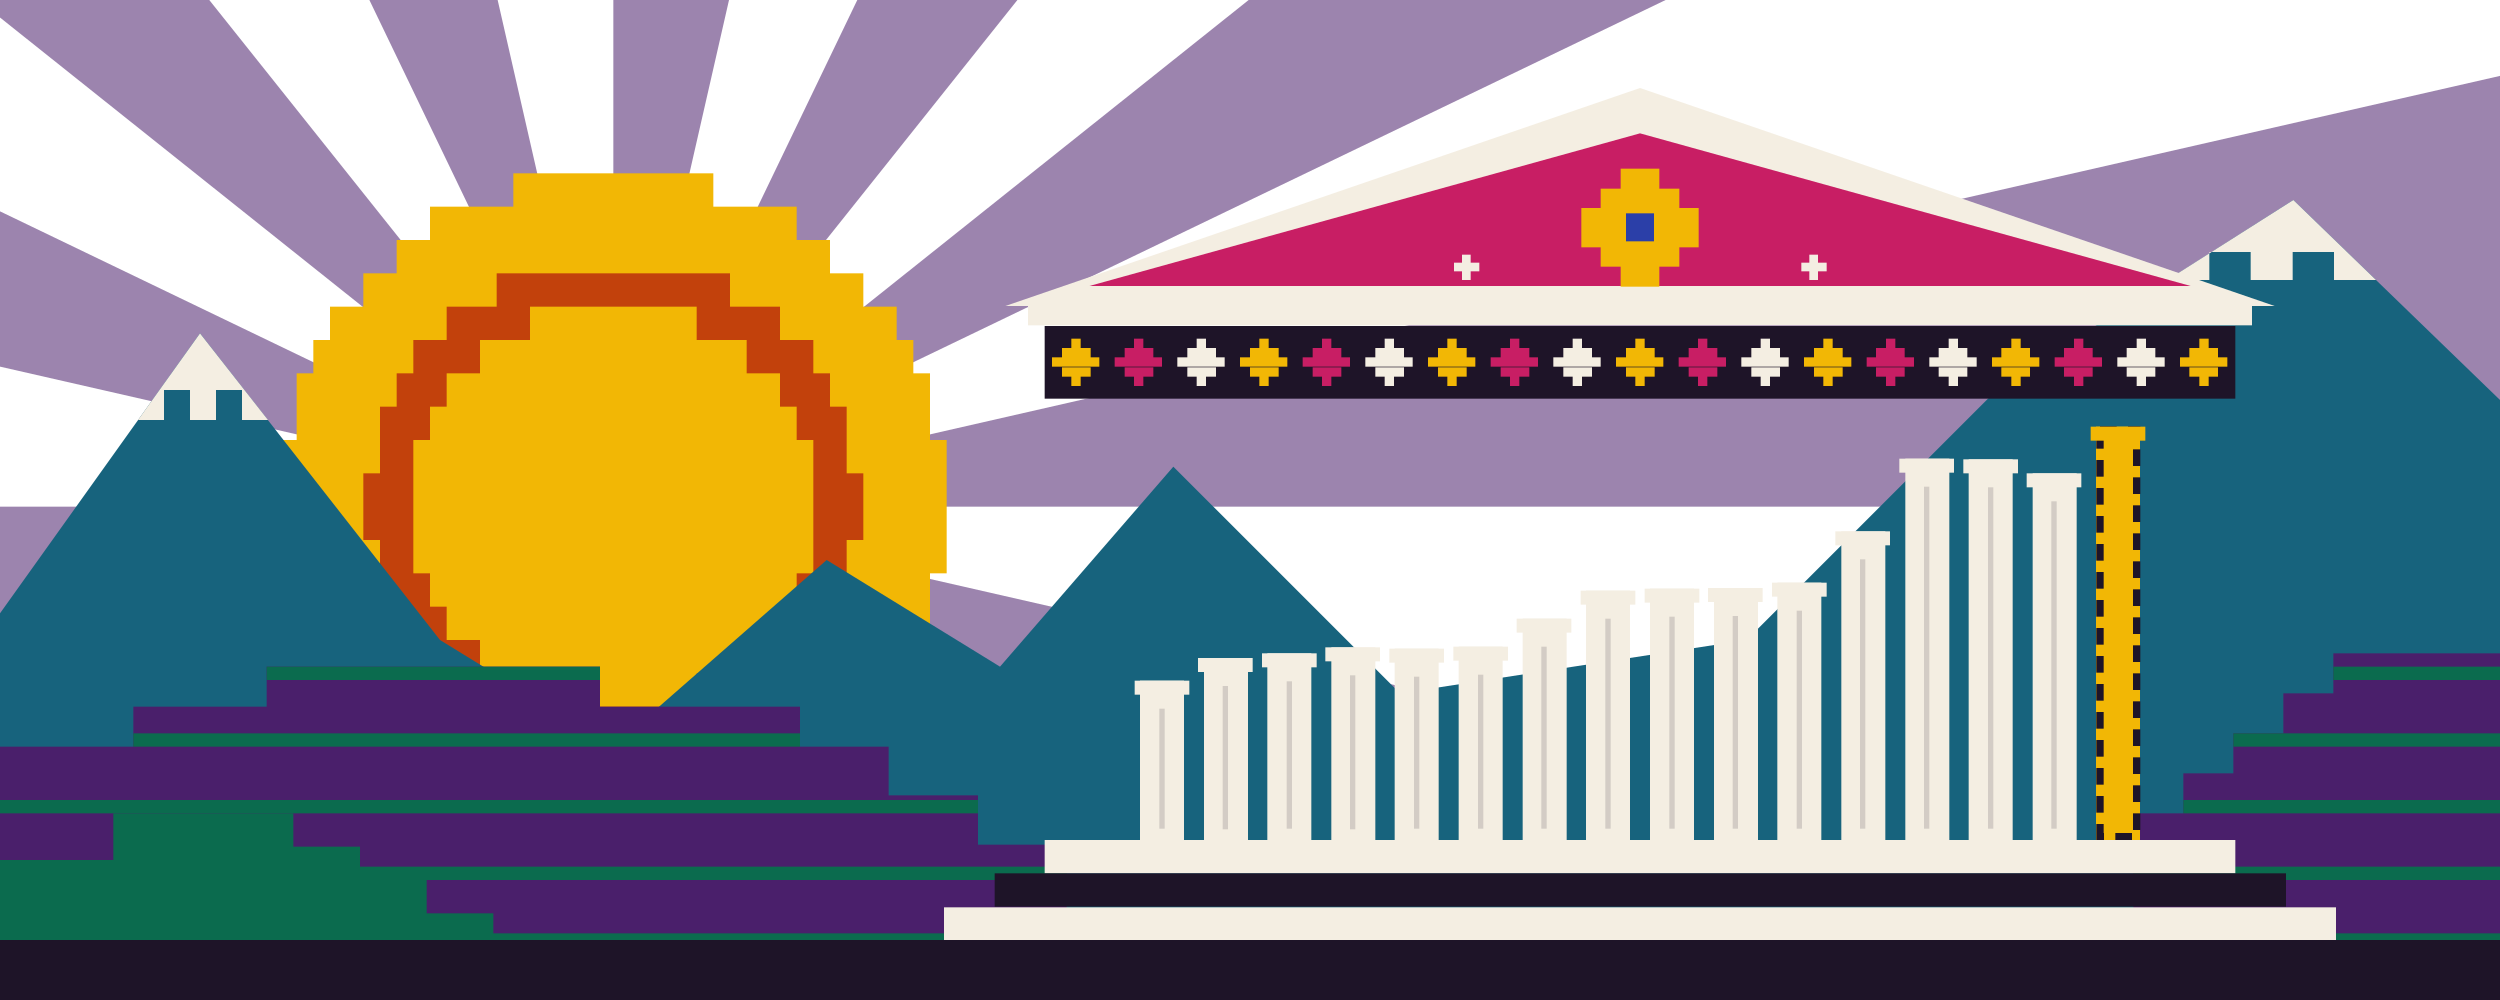
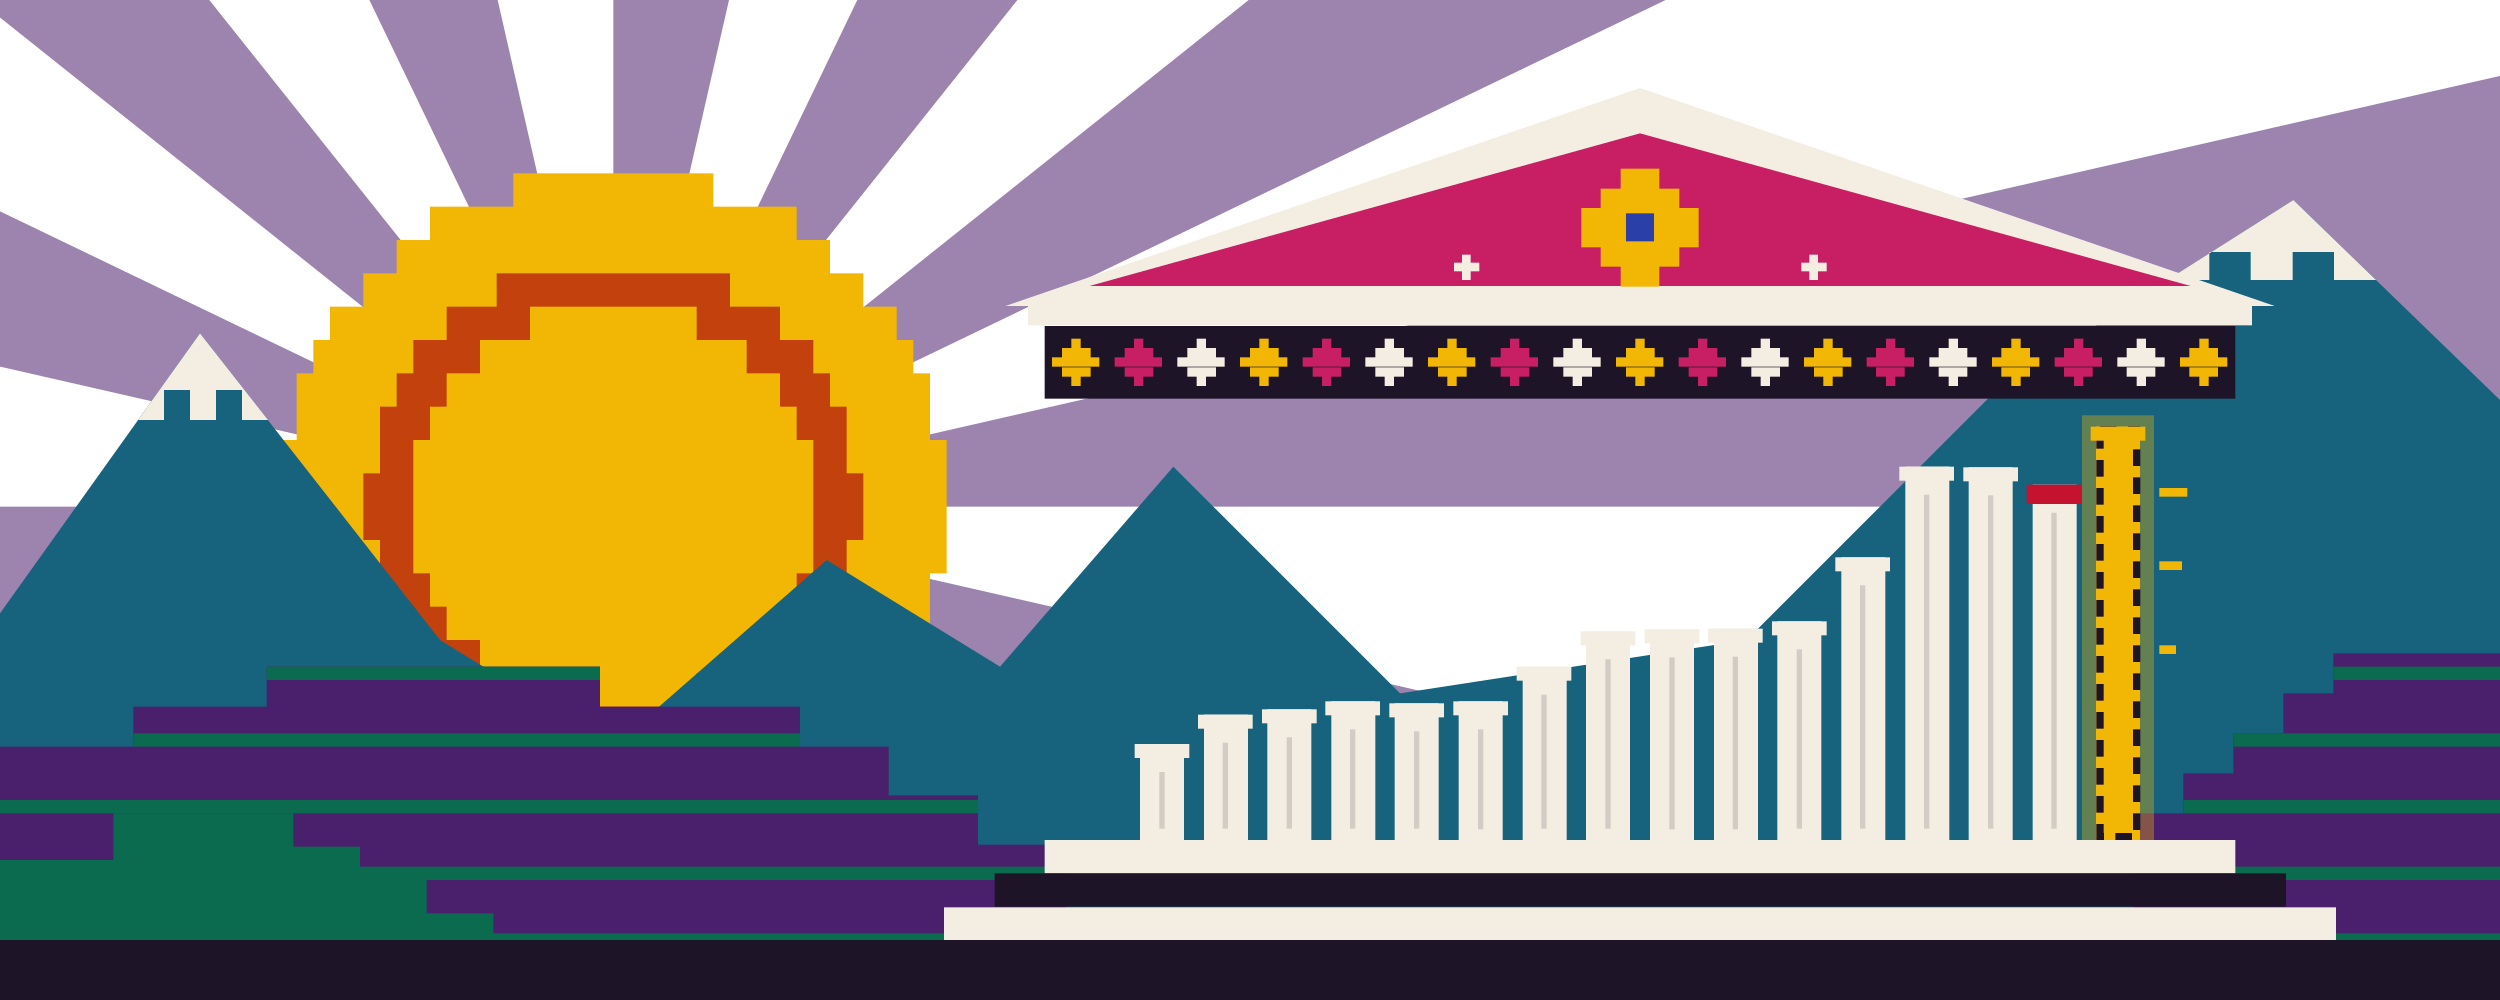
<svg xmlns="http://www.w3.org/2000/svg" viewBox="0 0 375 150" width="375" height="150" aria-hidden="true" focusable="false">
-   <style>
- @media (prefers-reduced-motion: no-preference) {
-   .col { transform-box: fill-box; transform-origin: 50% 100%; animation: crece .9s cubic-bezier(.2,.8,.2,1) both; }
-   .col-27 { animation-duration: 1.4s; }
-   @keyframes crece { from { transform: scaleY(0); } to { transform: scaleY(1); } }
- }
- </style>
  <path fill="#4A1F6B" opacity=".55" d="M92 76L92 -344L185.5 -333.5zM92 76L274.2 -302.4L353.9 -252.4zM92 76L420.4 -185.9L470.4 -106.2zM92 76L501.5 -17.5L512 76zM92 76L501.5 169.5L470.4 258.2zM92 76L420.4 337.9L353.9 404.4zM92 76L274.2 454.4L185.5 485.5zM92 76L92 496L-1.5 485.5zM92 76L-90.2 454.4L-169.9 404.4zM92 76L-236.4 337.9L-286.4 258.2zM92 76L-317.5 169.5L-328 76zM92 76L-317.5 -17.5L-286.4 -106.2zM92 76L-236.4 -185.9L-169.9 -252.4zM92 76L-90.2 -302.4L-1.5 -333.5z" />
  <path fill="#F2B705" d="M77 26h30v5h-30zM64.5 31h55v5h-55zM59.5 36h65v5h-65zM54.5 41h75v5h-75zM49.5 46h85v5h-85zM47 51h90v5h-90zM44.5 56h95v5h-95zM44.5 61h95v5h-95zM42 66h100v5h-100zM42 71h100v5h-100zM42 76h100v5h-100zM42 81h100v5h-100zM44.5 86h95v5h-95zM44.5 91h95v5h-95zM47 96h90v5h-90zM49.5 101h85v5h-85zM54.5 106h75v5h-75zM59.5 111h65v5h-65zM64.5 116h55v5h-55zM77 121h30v5h-30z" />
  <path fill="#C2410C" d="M74.5 41h35v5h-35zM67 46h50v5h-50zM62 51h60v5h-60zM59.5 56h65v5h-65zM57 61h70v5h-70zM57 66h70v5h-70zM54.5 71h75v5h-75zM54.5 76h75v5h-75zM57 81h70v5h-70zM57 86h70v5h-70zM59.5 91h65v5h-65zM62 96h60v5h-60zM67 101h50v5h-50zM74.5 106h35v5h-35z" />
  <path fill="#F2B705" d="M79.5 46h25v5h-25zM72 51h40v5h-40zM67 56h50v5h-50zM64.5 61h55v5h-55zM62 66h60v5h-60zM62 71h60v5h-60zM62 76h60v5h-60zM62 81h60v5h-60zM64.5 86h55v5h-55zM67 91h50v5h-50zM72 96h40v5h-40zM79.5 101h25v5h-25z" />
  <polygon fill="#17637D" points="0,92 30,50 66,96 92,112 124,84 150,100 176,70 210,104 262,96 300,58 344,30 375,60 375,150 0,150" />
  <polygon fill="#F4EEE2" points="30,50 40.2,63 36.3,63 36.3,58.5 32.4,58.5 32.4,63 28.5,63 28.5,58.5 24.6,58.5 24.6,63 20.7,63 20.7,63" />
  <polygon fill="#F4EEE2" points="344,30 356.4,42 350.1,42 350.1,37.8 343.9,37.8 343.9,42 337.6,42 337.6,37.8 331.4,37.8 331.4,42 325.1,42 325.1,42" />
  <clipPath id="cmm">
    <polygon fill="#000" points="0,118 0,112 20,112 20,106 40,106 40,100 60,100 90,100 90,106 120,106 120,112 133.3,112 133.3,119.3 146.7,119.3 146.7,126.7 160,126.7 160,134 160,150 0,150" />
    <polygon fill="#000" points="320,128 320,122 327.5,122 327.5,116 335,116 335,110 342.5,110 342.5,104 350,104 350,98 375,98 375,150 320,150" />
  </clipPath>
  <polygon fill="#4A1F6B" points="0,118 0,112 20,112 20,106 40,106 40,100 60,100 90,100 90,106 120,106 120,112 133.3,112 133.3,119.3 146.7,119.3 146.7,126.7 160,126.7 160,134 160,150 0,150" />
  <polygon fill="#4A1F6B" points="320,128 320,122 327.5,122 327.5,116 335,116 335,110 342.5,110 342.5,104 350,104 350,98 375,98 375,150 320,150" />
  <g clip-path="url(#cmm)">
    <rect x="0" y="100" width="375" height="2" fill="#0B6B4E" />
    <rect x="0" y="110" width="375" height="2" fill="#0B6B4E" />
    <rect x="0" y="120" width="375" height="2" fill="#0B6B4E" />
    <rect x="0" y="130" width="375" height="2" fill="#0B6B4E" />
    <rect x="0" y="140" width="375" height="2" fill="#0B6B4E" />
  </g>
  <polygon fill="#0B6B4E" points="0,136 0,129 17,129 17,122 34,122 44,122 44,127 54,127 54,132 64,132 64,137 74,137 74,142 74,150 0,150" />
  <g class="cols">
-     <g class="col" style="animation-delay:0ms">
-       <rect x="171" y="102.1" width="6.6" height="23.9" fill="#F4EEE2" />
-       <rect x="173.9" y="106.3" width="0.8" height="18" fill="#1E1428" opacity="0.16" />
-       <rect x="170.2" y="102.1" width="8.2" height="2.1" fill="#F4EEE2" />
+     <g class="col">
+       <rect x="171" y="111.6" width="6.6" height="14.4" fill="#F4EEE2" />
+       <rect x="173.9" y="115.8" width="0.8" height="8.5" fill="#1E1428" opacity="0.16" />
+       <rect x="170.2" y="111.6" width="8.2" height="2.1" fill="#F4EEE2" />
    </g>
-     <g class="col" style="animation-delay:45ms">
-       <rect x="180.6" y="98.7" width="6.6" height="27.3" fill="#F4EEE2" />
-       <rect x="183.4" y="102.9" width="0.8" height="21.5" fill="#1E1428" opacity="0.16" />
-       <rect x="179.7" y="98.7" width="8.2" height="2.1" fill="#F4EEE2" />
+     <g class="col">
+       <rect x="180.6" y="107.2" width="6.6" height="18.8" fill="#F4EEE2" />
+       <rect x="183.4" y="111.4" width="0.8" height="12.9" fill="#1E1428" opacity="0.16" />
+       <rect x="179.7" y="107.2" width="8.2" height="2.1" fill="#F4EEE2" />
    </g>
-     <g class="col" style="animation-delay:90ms">
-       <rect x="190.1" y="98" width="6.6" height="28" fill="#F4EEE2" />
-       <rect x="193" y="102.2" width="0.8" height="22.1" fill="#1E1428" opacity="0.16" />
-       <rect x="189.3" y="98" width="8.2" height="2.1" fill="#F4EEE2" />
+     <g class="col">
+       <rect x="190.1" y="106.4" width="6.6" height="19.6" fill="#F4EEE2" />
+       <rect x="193" y="110.6" width="0.8" height="13.7" fill="#1E1428" opacity="0.16" />
+       <rect x="189.3" y="106.4" width="8.2" height="2.1" fill="#F4EEE2" />
    </g>
-     <g class="col" style="animation-delay:135ms">
-       <rect x="199.7" y="97.1" width="6.6" height="28.9" fill="#F4EEE2" />
-       <rect x="202.5" y="101.3" width="0.8" height="23.1" fill="#1E1428" opacity="0.16" />
-       <rect x="198.8" y="97.1" width="8.2" height="2.1" fill="#F4EEE2" />
+     <g class="col">
+       <rect x="199.7" y="105.2" width="6.6" height="20.8" fill="#F4EEE2" />
+       <rect x="202.5" y="109.4" width="0.8" height="14.9" fill="#1E1428" opacity="0.16" />
+       <rect x="198.8" y="105.2" width="8.2" height="2.1" fill="#F4EEE2" />
    </g>
-     <g class="col" style="animation-delay:180ms">
-       <rect x="209.2" y="97.3" width="6.6" height="28.7" fill="#F4EEE2" />
-       <rect x="212.1" y="101.5" width="0.8" height="22.8" fill="#1E1428" opacity="0.16" />
-       <rect x="208.4" y="97.3" width="8.2" height="2.1" fill="#F4EEE2" />
+     <g class="col">
+       <rect x="209.2" y="105.5" width="6.6" height="20.5" fill="#F4EEE2" />
+       <rect x="212.1" y="109.7" width="0.8" height="14.6" fill="#1E1428" opacity="0.16" />
+       <rect x="208.4" y="105.5" width="8.2" height="2.1" fill="#F4EEE2" />
    </g>
-     <g class="col" style="animation-delay:225ms">
-       <rect x="218.8" y="97" width="6.6" height="29" fill="#F4EEE2" />
-       <rect x="221.7" y="101.2" width="0.8" height="23.1" fill="#1E1428" opacity="0.16" />
-       <rect x="218" y="97" width="8.2" height="2.1" fill="#F4EEE2" />
+     <g class="col">
+       <rect x="218.8" y="105.2" width="6.6" height="20.8" fill="#F4EEE2" />
+       <rect x="221.7" y="109.4" width="0.8" height="15" fill="#1E1428" opacity="0.16" />
+       <rect x="218" y="105.2" width="8.2" height="2.1" fill="#F4EEE2" />
    </g>
-     <g class="col" style="animation-delay:270ms">
-       <rect x="228.4" y="92.8" width="6.6" height="33.2" fill="#F4EEE2" />
-       <rect x="231.2" y="97" width="0.8" height="27.3" fill="#1E1428" opacity="0.16" />
-       <rect x="227.5" y="92.8" width="8.2" height="2.1" fill="#F4EEE2" />
+     <g class="col">
+       <rect x="228.4" y="100" width="6.6" height="26" fill="#F4EEE2" />
+       <rect x="231.2" y="104.2" width="0.8" height="20.1" fill="#1E1428" opacity="0.16" />
+       <rect x="227.5" y="100" width="8.2" height="2.1" fill="#F4EEE2" />
    </g>
-     <g class="col" style="animation-delay:315ms">
-       <rect x="237.9" y="88.6" width="6.6" height="37.4" fill="#F4EEE2" />
-       <rect x="240.8" y="92.8" width="0.8" height="31.5" fill="#1E1428" opacity="0.16" />
-       <rect x="237.1" y="88.6" width="8.2" height="2.1" fill="#F4EEE2" />
+     <g class="col">
+       <rect x="237.9" y="94.7" width="6.6" height="31.3" fill="#F4EEE2" />
+       <rect x="240.8" y="98.9" width="0.8" height="25.4" fill="#1E1428" opacity="0.16" />
+       <rect x="237.1" y="94.7" width="8.2" height="2.1" fill="#F4EEE2" />
    </g>
-     <g class="col" style="animation-delay:360ms">
-       <rect x="247.5" y="88.3" width="6.6" height="37.7" fill="#F4EEE2" />
-       <rect x="250.4" y="92.5" width="0.8" height="31.8" fill="#1E1428" opacity="0.16" />
-       <rect x="246.7" y="88.3" width="8.2" height="2.1" fill="#F4EEE2" />
+     <g class="col">
+       <rect x="247.5" y="94.4" width="6.6" height="31.6" fill="#F4EEE2" />
+       <rect x="250.4" y="98.6" width="0.8" height="25.8" fill="#1E1428" opacity="0.16" />
+       <rect x="246.7" y="94.4" width="8.2" height="2.1" fill="#F4EEE2" />
    </g>
-     <g class="col" style="animation-delay:405ms">
-       <rect x="257.1" y="88.2" width="6.6" height="37.8" fill="#F4EEE2" />
-       <rect x="259.9" y="92.4" width="0.8" height="31.9" fill="#1E1428" opacity="0.16" />
-       <rect x="256.2" y="88.2" width="8.2" height="2.1" fill="#F4EEE2" />
+     <g class="col">
+       <rect x="257.1" y="94.3" width="6.6" height="31.7" fill="#F4EEE2" />
+       <rect x="259.9" y="98.5" width="0.8" height="25.9" fill="#1E1428" opacity="0.16" />
+       <rect x="256.2" y="94.3" width="8.2" height="2.1" fill="#F4EEE2" />
    </g>
-     <g class="col" style="animation-delay:450ms">
-       <rect x="266.6" y="87.4" width="6.6" height="38.6" fill="#F4EEE2" />
-       <rect x="269.5" y="91.6" width="0.8" height="32.7" fill="#1E1428" opacity="0.16" />
-       <rect x="265.8" y="87.4" width="8.2" height="2.1" fill="#F4EEE2" />
+     <g class="col">
+       <rect x="266.6" y="93.2" width="6.6" height="32.8" fill="#F4EEE2" />
+       <rect x="269.5" y="97.4" width="0.8" height="26.9" fill="#1E1428" opacity="0.16" />
+       <rect x="265.8" y="93.2" width="8.2" height="2.1" fill="#F4EEE2" />
    </g>
-     <g class="col" style="animation-delay:495ms">
-       <rect x="276.2" y="79.7" width="6.6" height="46.3" fill="#F4EEE2" />
-       <rect x="279" y="83.9" width="0.8" height="40.4" fill="#1E1428" opacity="0.16" />
-       <rect x="275.3" y="79.7" width="8.2" height="2.1" fill="#F4EEE2" />
+     <g class="col">
+       <rect x="276.2" y="83.6" width="6.6" height="42.4" fill="#F4EEE2" />
+       <rect x="279" y="87.8" width="0.8" height="36.5" fill="#1E1428" opacity="0.16" />
+       <rect x="275.3" y="83.6" width="8.2" height="2.1" fill="#F4EEE2" />
    </g>
-     <g class="col" style="animation-delay:540ms">
-       <rect x="285.8" y="68.8" width="6.6" height="57.2" fill="#F4EEE2" />
-       <rect x="288.6" y="73" width="0.8" height="51.3" fill="#1E1428" opacity="0.16" />
-       <rect x="284.9" y="68.8" width="8.2" height="2.1" fill="#F4EEE2" />
+     <g class="col">
+       <rect x="285.8" y="70" width="6.6" height="56" fill="#F4EEE2" />
+       <rect x="288.6" y="74.2" width="0.8" height="50.1" fill="#1E1428" opacity="0.16" />
+       <rect x="284.9" y="70" width="8.2" height="2.1" fill="#F4EEE2" />
    </g>
-     <g class="col" style="animation-delay:585ms">
-       <rect x="295.3" y="68.9" width="6.6" height="57.1" fill="#F4EEE2" />
-       <rect x="298.2" y="73.1" width="0.8" height="51.2" fill="#1E1428" opacity="0.16" />
-       <rect x="294.5" y="68.9" width="8.2" height="2.1" fill="#F4EEE2" />
+     <g class="col">
+       <rect x="295.3" y="70.1" width="6.6" height="55.9" fill="#F4EEE2" />
+       <rect x="298.2" y="74.3" width="0.8" height="50" fill="#1E1428" opacity="0.16" />
+       <rect x="294.5" y="70.1" width="8.2" height="2.1" fill="#F4EEE2" />
    </g>
-     <g class="col" style="animation-delay:630ms">
-       <rect x="304.9" y="71" width="6.6" height="55" fill="#F4EEE2" />
-       <rect x="307.7" y="75.2" width="0.8" height="49.1" fill="#1E1428" opacity="0.16" />
-       <rect x="304" y="71" width="8.2" height="2.1" fill="#F4EEE2" />
+     <g class="col">
+       <rect x="304.9" y="72.7" width="6.6" height="53.3" fill="#F4EEE2" />
+       <rect x="307.7" y="76.9" width="0.8" height="47.4" fill="#1E1428" opacity="0.16" />
+       <rect x="304" y="72.7" width="8.2" height="2.9" fill="#C4122F" />
    </g>
-     <g class="col col-27" style="animation-delay:925ms">
+     <g class="col col-27">
+       <rect x="312.3" y="62.3" width="10.8" height="63.7" fill="#F2B705" opacity=".35" />
+       <rect x="323.9" y="73.2" width="4.2" height="1.3" fill="#F2B705" />
+       <rect x="323.9" y="84.2" width="3.4" height="1.3" fill="#F2B705" />
+       <rect x="323.9" y="96.8" width="2.5" height="1.3" fill="#F2B705" />
      <rect x="314.4" y="64" width="6.6" height="62" fill="#F2B705" />
      <rect x="315" y="64.5" width="5.5" height="61" fill="none" stroke="#1E1428" stroke-width="1.1" stroke-dasharray="2.5 1.7" />
      <rect x="313.6" y="64" width="8.2" height="2.1" fill="#F2B705" />
    </g>
  </g>
  <rect x="156.7" y="48.9" width="178.6" height="10.9" fill="#1E1428" />
  <path fill="#F2B705" d="M160.7 50.8h1.4v1.4h-1.4zM159.3 52.2h4.3v1.4h-4.3zM157.8 53.6h7.1v1.4h-7.1zM159.3 55.1h4.3v1.4h-4.3zM160.7 56.5h1.4v1.4h-1.4z" />
  <path fill="#C81E64" d="M170.1 50.8h1.4v1.4h-1.4zM168.7 52.2h4.3v1.4h-4.3zM167.2 53.6h7.1v1.4h-7.1zM168.7 55.1h4.3v1.4h-4.3zM170.1 56.5h1.4v1.4h-1.4z" />
  <path fill="#F4EEE2" d="M179.5 50.8h1.4v1.4h-1.4zM178.1 52.2h4.3v1.4h-4.3zM176.6 53.6h7.1v1.4h-7.1zM178.1 55.1h4.3v1.4h-4.3zM179.5 56.5h1.4v1.4h-1.4z" />
  <path fill="#F2B705" d="M188.9 50.8h1.4v1.4h-1.4zM187.5 52.2h4.3v1.4h-4.3zM186 53.6h7.1v1.4h-7.1zM187.5 55.1h4.3v1.4h-4.3zM188.9 56.5h1.4v1.4h-1.4z" />
  <path fill="#C81E64" d="M198.3 50.8h1.4v1.4h-1.4zM196.9 52.2h4.3v1.4h-4.3zM195.4 53.6h7.1v1.4h-7.1zM196.9 55.1h4.3v1.4h-4.3zM198.3 56.5h1.4v1.4h-1.4z" />
  <path fill="#F4EEE2" d="M207.7 50.8h1.4v1.4h-1.4zM206.3 52.2h4.3v1.4h-4.3zM204.8 53.6h7.1v1.4h-7.1zM206.3 55.1h4.3v1.4h-4.3zM207.7 56.5h1.4v1.4h-1.4z" />
  <path fill="#F2B705" d="M217.1 50.8h1.4v1.4h-1.4zM215.7 52.2h4.3v1.4h-4.3zM214.2 53.6h7.1v1.4h-7.1zM215.7 55.1h4.3v1.4h-4.3zM217.1 56.5h1.4v1.4h-1.4z" />
  <path fill="#C81E64" d="M226.5 50.8h1.4v1.4h-1.4zM225.1 52.2h4.3v1.4h-4.3zM223.6 53.6h7.1v1.4h-7.1zM225.1 55.1h4.3v1.4h-4.3zM226.5 56.5h1.4v1.4h-1.4z" />
  <path fill="#F4EEE2" d="M235.9 50.8h1.4v1.4h-1.4zM234.5 52.2h4.3v1.4h-4.3zM233 53.6h7.1v1.4h-7.1zM234.5 55.1h4.3v1.4h-4.3zM235.9 56.5h1.4v1.4h-1.4z" />
  <path fill="#F2B705" d="M245.3 50.8h1.4v1.4h-1.4zM243.9 52.2h4.3v1.4h-4.3zM242.4 53.6h7.1v1.4h-7.1zM243.9 55.1h4.3v1.4h-4.3zM245.3 56.5h1.4v1.4h-1.4z" />
  <path fill="#C81E64" d="M254.7 50.8h1.4v1.4h-1.4zM253.3 52.2h4.3v1.4h-4.3zM251.8 53.6h7.1v1.4h-7.1zM253.3 55.1h4.3v1.4h-4.3zM254.7 56.5h1.4v1.4h-1.4z" />
  <path fill="#F4EEE2" d="M264.1 50.8h1.4v1.4h-1.4zM262.7 52.2h4.3v1.4h-4.3zM261.2 53.6h7.1v1.4h-7.1zM262.7 55.1h4.3v1.4h-4.3zM264.1 56.5h1.4v1.4h-1.4z" />
  <path fill="#F2B705" d="M273.5 50.8h1.4v1.4h-1.4zM272.1 52.2h4.3v1.4h-4.3zM270.6 53.6h7.1v1.4h-7.1zM272.1 55.1h4.3v1.4h-4.3zM273.5 56.5h1.4v1.4h-1.4z" />
  <path fill="#C81E64" d="M282.9 50.8h1.4v1.4h-1.4zM281.4 52.2h4.3v1.4h-4.3zM280 53.6h7.1v1.4h-7.1zM281.4 55.1h4.3v1.4h-4.3zM282.9 56.5h1.4v1.4h-1.4z" />
  <path fill="#F4EEE2" d="M292.3 50.8h1.4v1.4h-1.4zM290.8 52.2h4.3v1.4h-4.3zM289.4 53.6h7.1v1.4h-7.1zM290.8 55.1h4.3v1.4h-4.3zM292.3 56.5h1.4v1.4h-1.4z" />
  <path fill="#F2B705" d="M301.7 50.8h1.4v1.4h-1.4zM300.2 52.2h4.3v1.4h-4.3zM298.8 53.6h7.1v1.4h-7.1zM300.2 55.1h4.3v1.4h-4.3zM301.7 56.5h1.4v1.4h-1.4z" />
  <path fill="#C81E64" d="M311.1 50.8h1.4v1.4h-1.4zM309.6 52.2h4.3v1.4h-4.3zM308.2 53.6h7.1v1.4h-7.1zM309.6 55.1h4.3v1.4h-4.3zM311.1 56.5h1.4v1.4h-1.4z" />
  <path fill="#F4EEE2" d="M320.5 50.8h1.4v1.4h-1.4zM319 52.2h4.3v1.4h-4.3zM317.6 53.6h7.1v1.4h-7.1zM319 55.1h4.3v1.4h-4.3zM320.5 56.5h1.4v1.4h-1.4z" />
  <path fill="#F2B705" d="M329.9 50.8h1.4v1.4h-1.4zM328.4 52.2h4.3v1.4h-4.3zM327 53.6h7.1v1.4h-7.1zM328.4 55.1h4.3v1.4h-4.3zM329.9 56.5h1.4v1.4h-1.4z" />
  <rect x="154.2" y="45.9" width="183.6" height="2.9" fill="#F4EEE2" />
  <polygon fill="#F4EEE2" points="150.8,45.9 246,13.2 341.2,45.9" />
  <polygon fill="#C81E64" points="163.4,42.9 246,20 328.6,42.9" />
  <polygon fill="#F2B705" points="243.1,25.3 248.9,25.3 248.9,28.3 251.9,28.3 251.9,31.2 254.8,31.2 254.8,37.1 251.9,37.1 251.9,40 248.9,40 248.9,43 243.1,43 243.1,40 240.1,40 240.1,37.1 237.2,37.1 237.2,31.2 240.1,31.2 240.1,28.3 243.1,28.3" />
  <rect x="243.9" y="32" width="4.2" height="4.2" fill="#2B3FA8" />
  <path fill="#F4EEE2" d="M219.3 38.2h1.3v1.3h-1.3zM218.1 39.4h3.8v1.3h-3.8zM219.3 40.7h1.3v1.3h-1.3z" />
  <path fill="#F4EEE2" d="M271.4 38.2h1.3v1.3h-1.3zM270.2 39.4h3.8v1.3h-3.8zM271.4 40.7h1.3v1.3h-1.3z" />
  <rect x="156.7" y="126" width="178.6" height="5" fill="#F4EEE2" />
  <rect x="149.2" y="131" width="193.7" height="5" fill="#1E1428" />
  <rect x="141.6" y="136.1" width="208.8" height="5" fill="#F4EEE2" />
  <rect x="0" y="141" width="375" height="9" fill="#1E1428" />
</svg>
